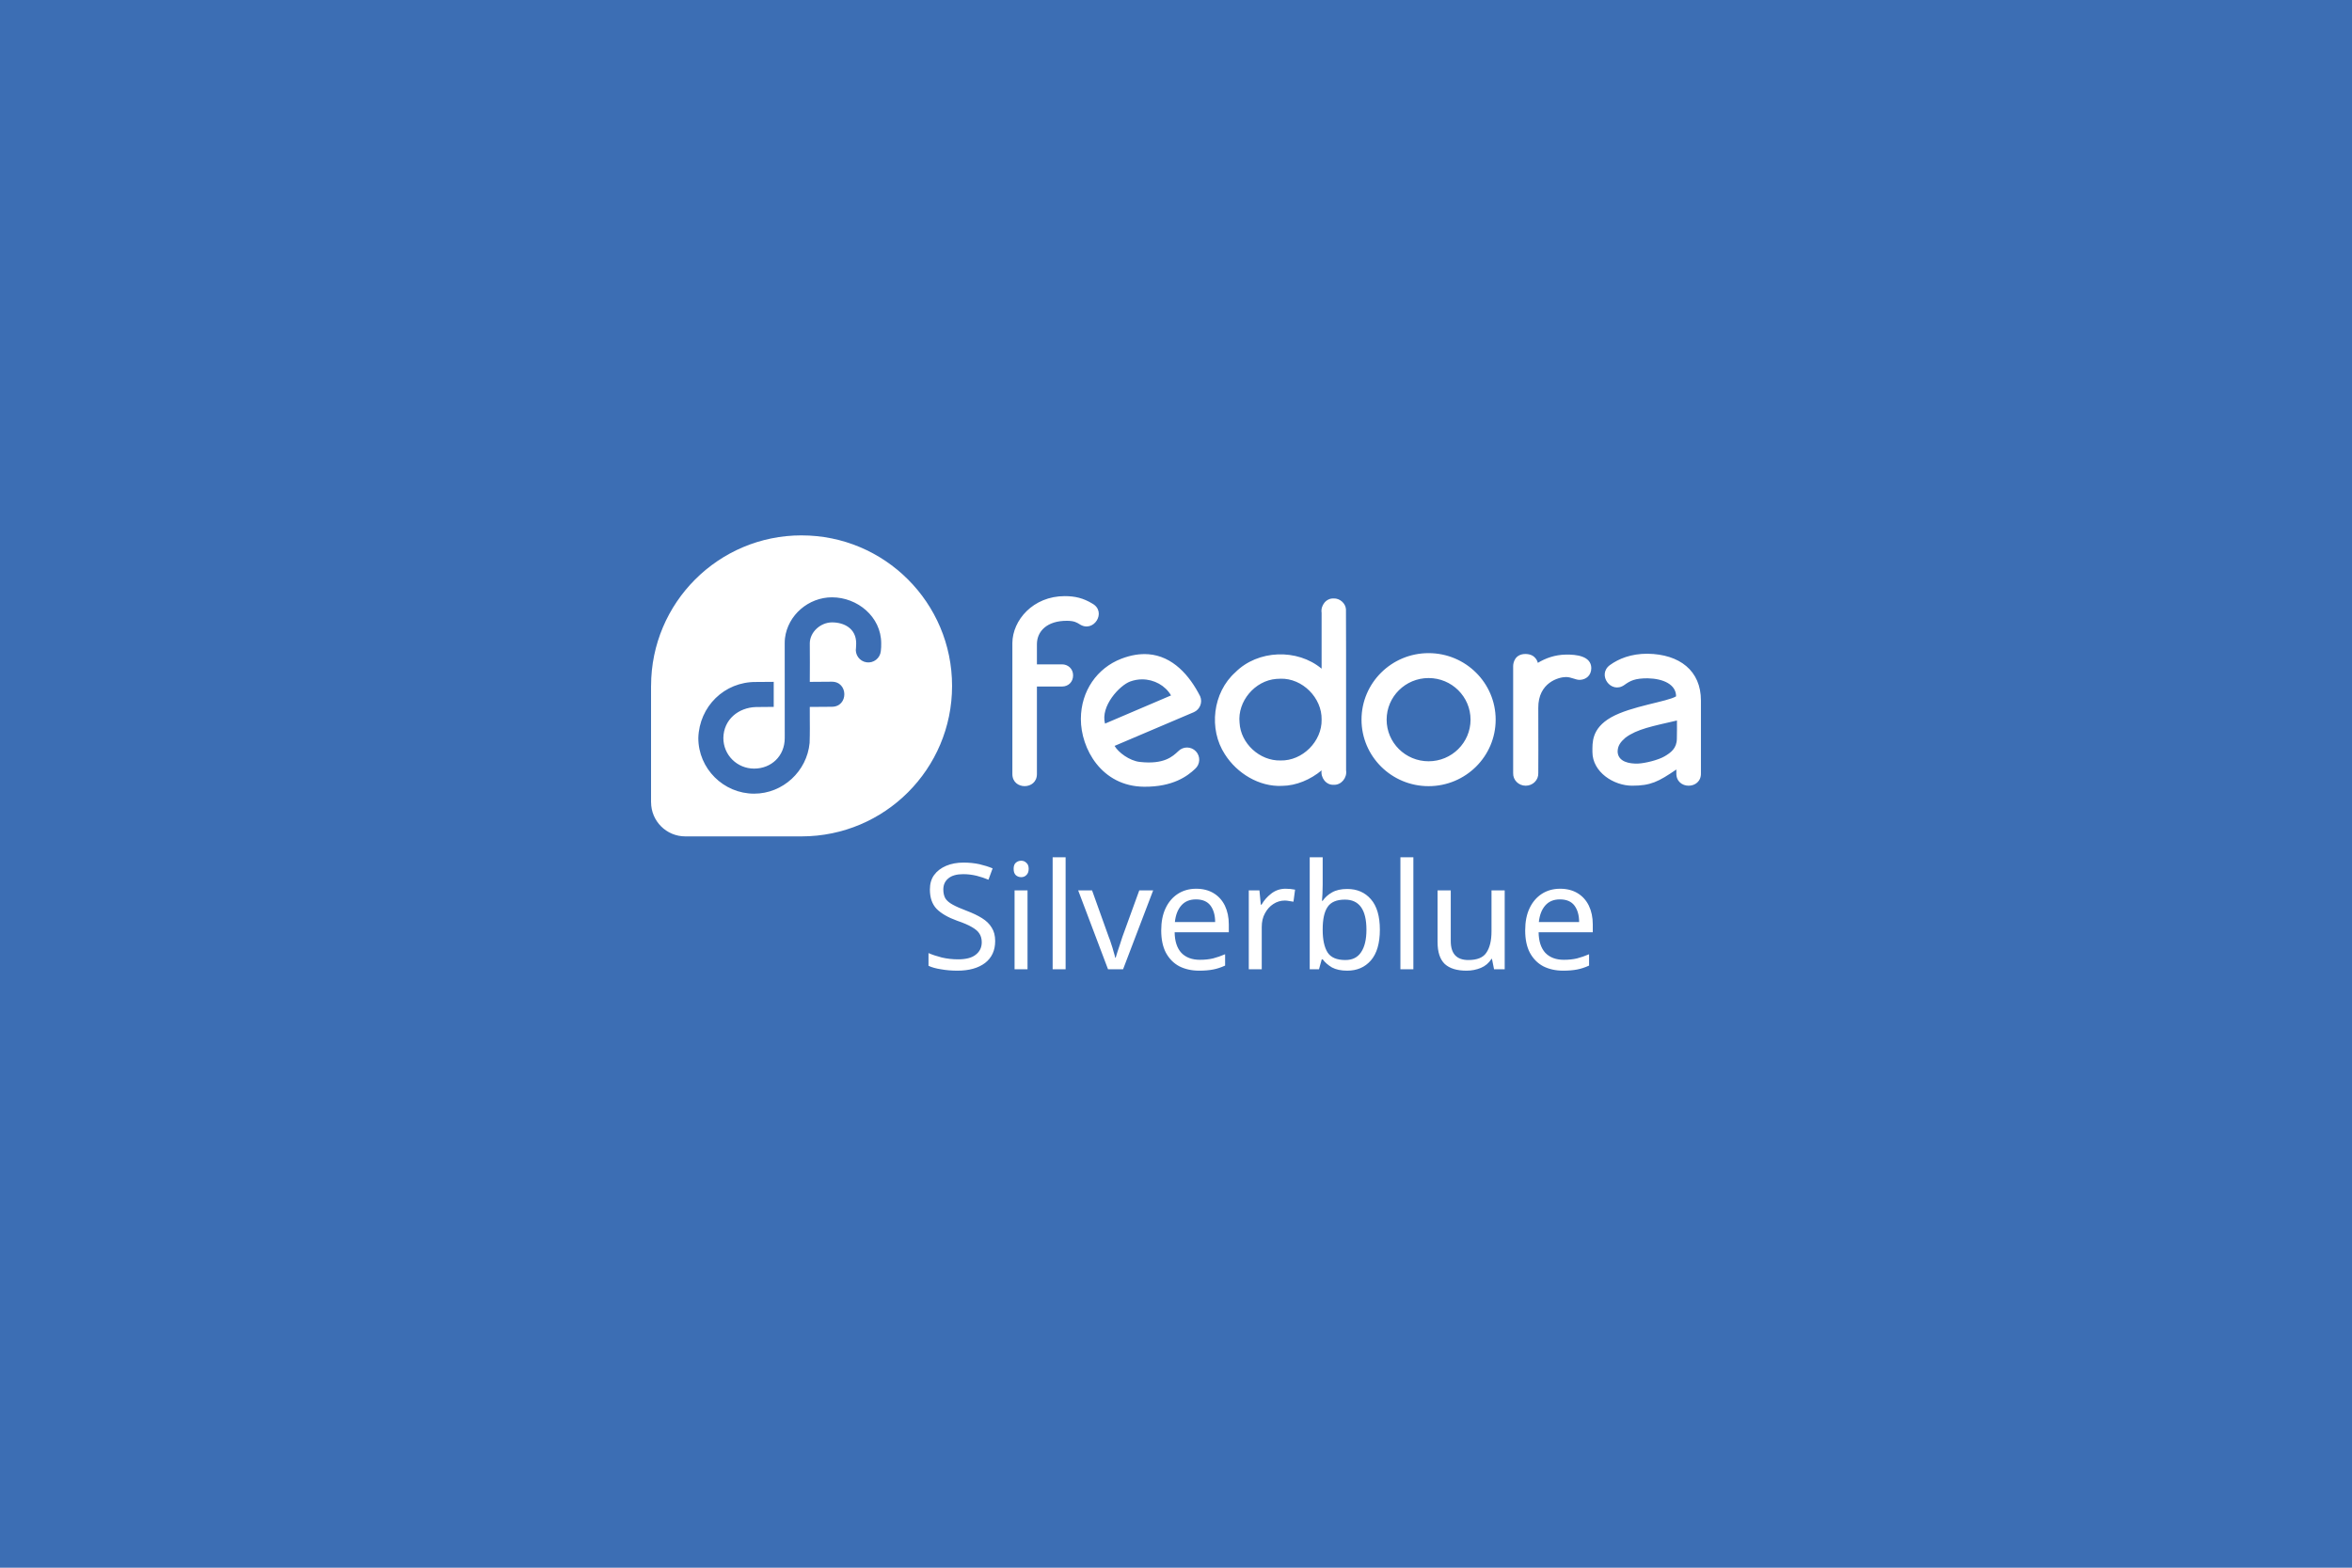
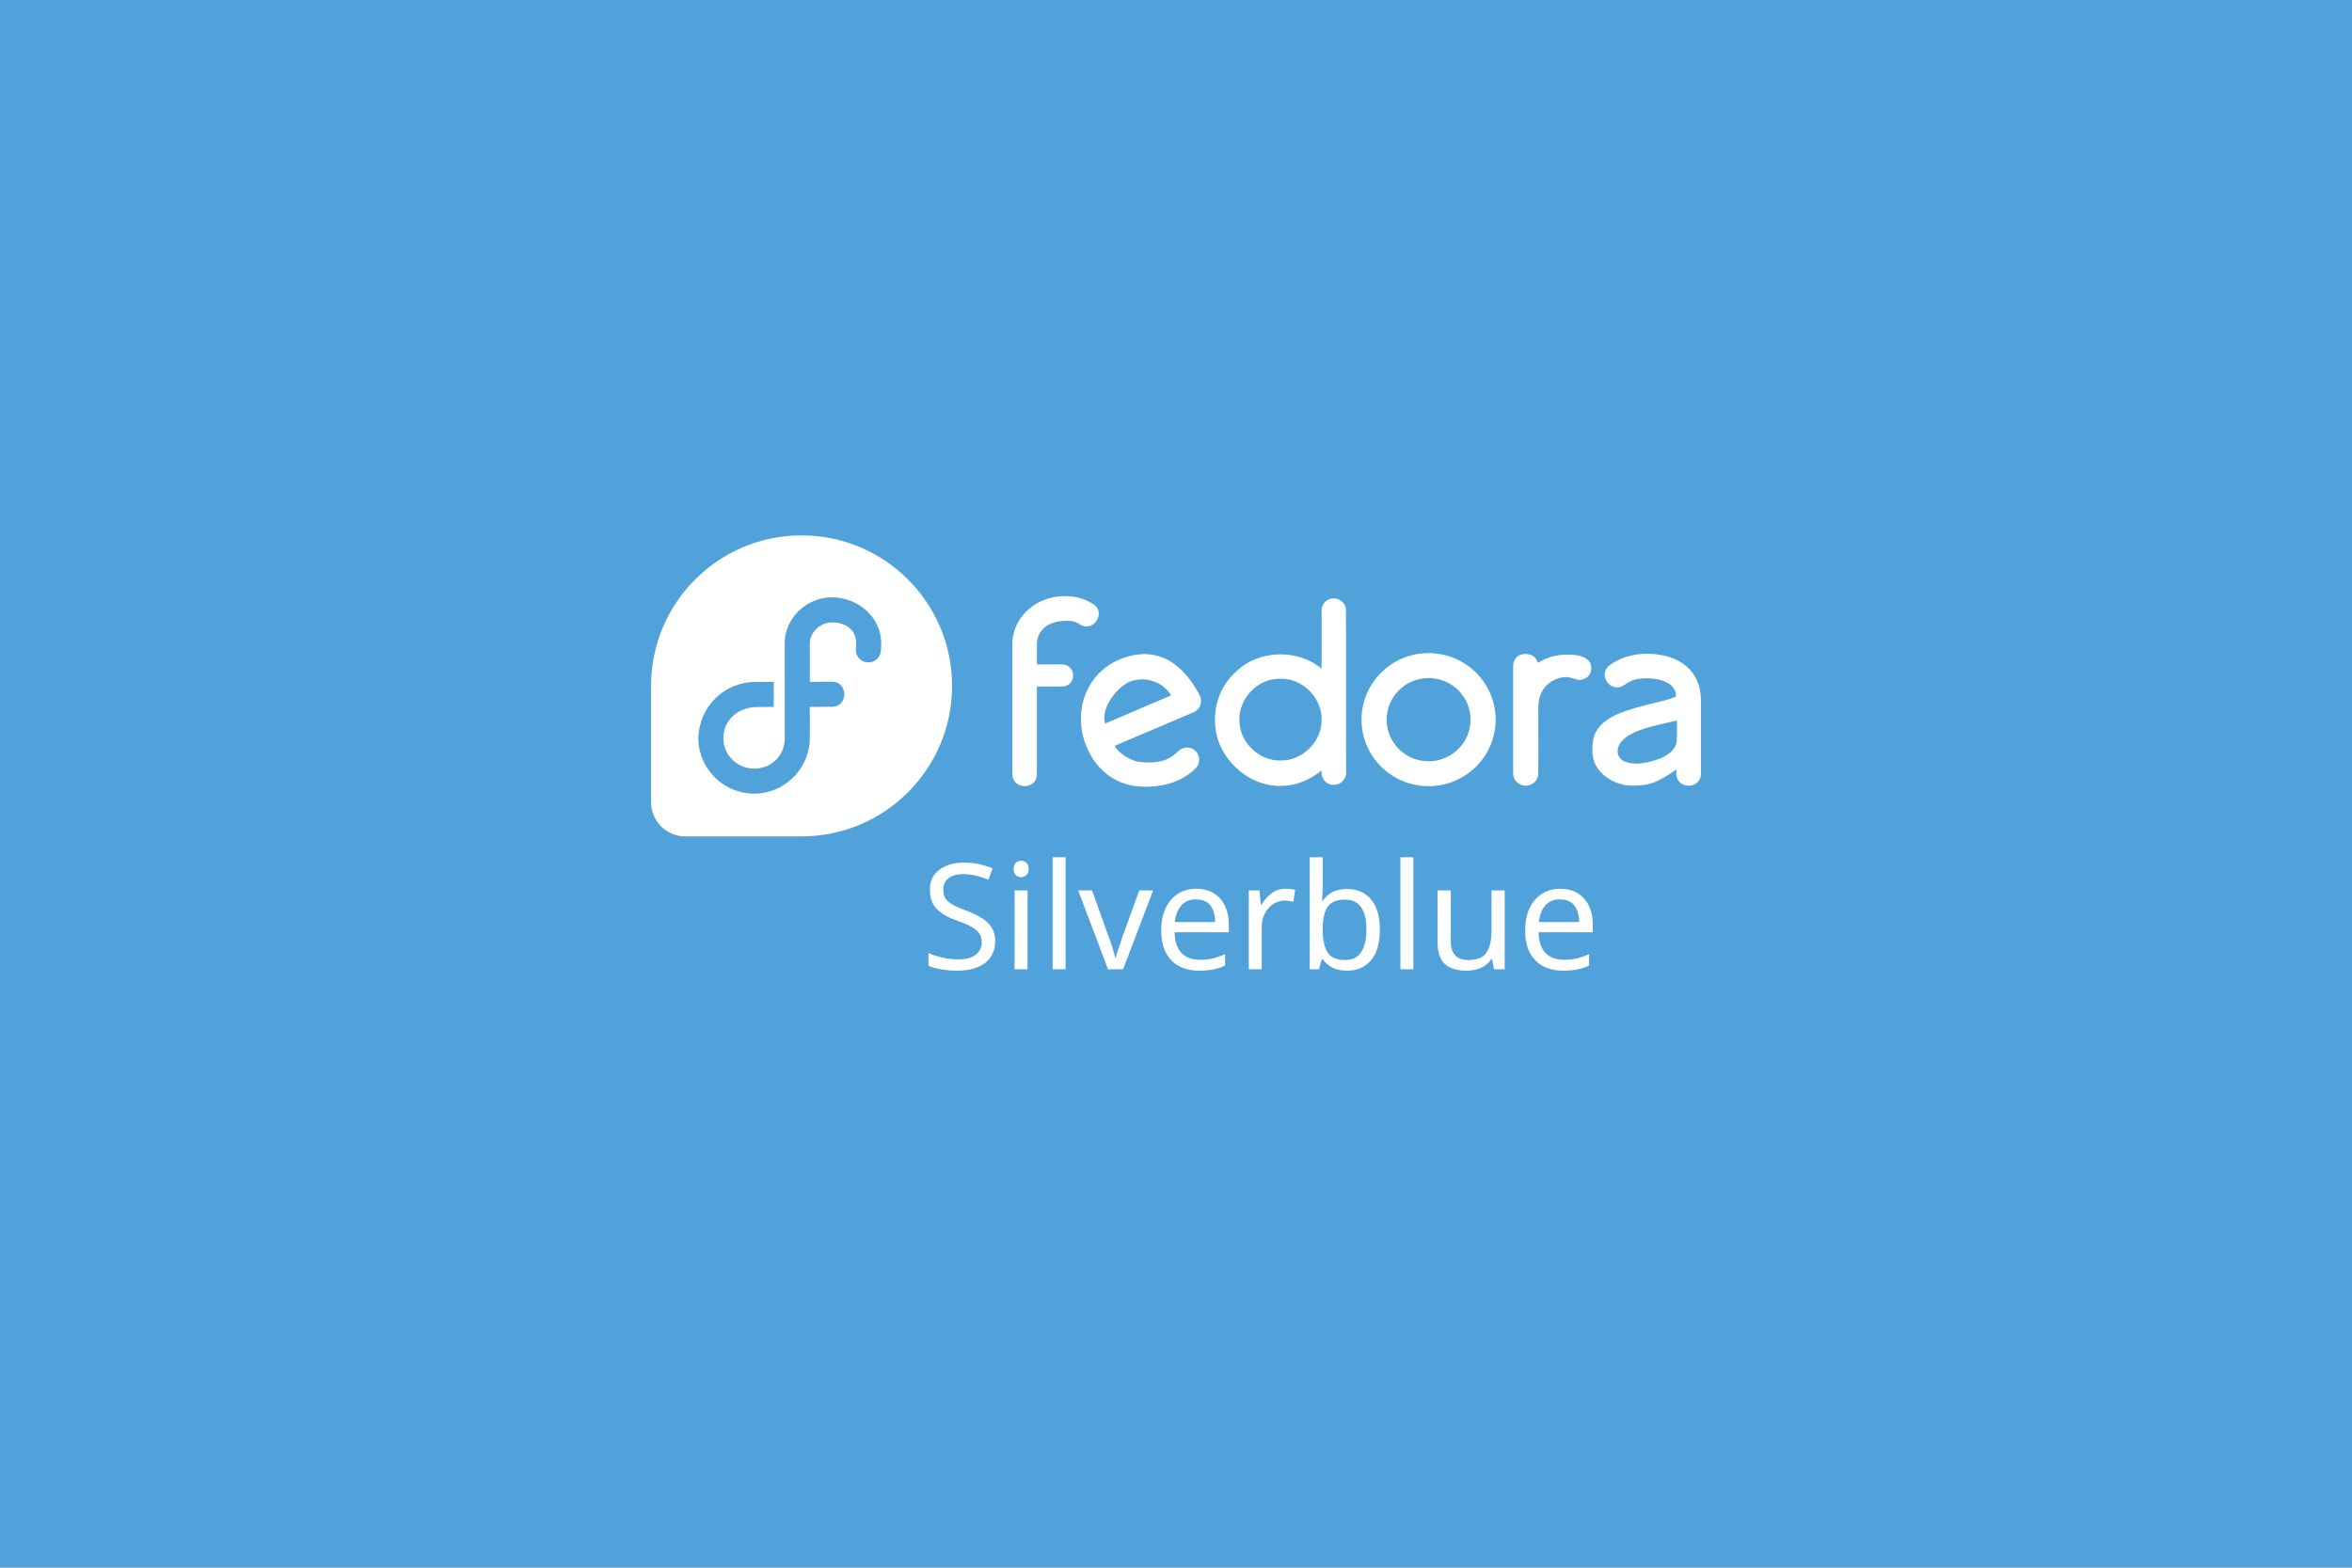
<svg xmlns="http://www.w3.org/2000/svg" id="svg10448" version="1.1" viewBox="0 0 158.75 105.833" height="400" width="600" xml:space="preserve">
  <defs id="defs10442">
    <filter id="filter62647-5-1-29" style="color-interpolation-filters:sRGB" x="-0.143" y="-0.089" width="1.287" height="1.34">
      <feFlood id="feFlood62637-04-2-75" result="flood" flood-color="rgb(0,0,0)" flood-opacity="0.18" />
      <feComposite id="feComposite62639-87-2-64" result="composite1" operator="in" in2="SourceGraphic" in="flood" />
      <feGaussianBlur id="feGaussianBlur62641-1-7-63" result="blur" stdDeviation="7" in="composite1" />
      <feOffset id="feOffset62643-7-7-7" result="offset" dy="6" dx="0" />
      <feComposite id="feComposite62645-2-9-9" result="fbSourceGraphic" operator="over" in2="offset" in="SourceGraphic" />
      <feColorMatrix id="feColorMatrix62793-7-1-7" values="0 0 0 -1 0 0 0 0 -1 0 0 0 0 -1 0 0 0 0 1 0" in="fbSourceGraphic" result="fbSourceGraphicAlpha" />
      <feFlood in="fbSourceGraphic" result="flood" flood-color="rgb(0,0,0)" flood-opacity="0.349" id="feFlood62795-2-4-49" />
      <feComposite result="composite1" operator="in" in="flood" id="feComposite62797-26-04-17" in2="fbSourceGraphic" />
      <feGaussianBlur result="blur" stdDeviation="3.5" in="composite1" id="feGaussianBlur62799-1-7-0" />
      <feOffset result="offset" dy="3" dx="0" id="feOffset62801-06-8-6" />
      <feComposite result="composite2" operator="over" in="fbSourceGraphic" id="feComposite62803-1-7-0" in2="offset" />
    </filter>
  </defs>
  <g transform="translate(-459.7283,604.7206)" id="layer1">
-     <rect y="-604.721" x="459.728" height="105.833" width="158.75" id="rect965" style="fill:#3c6eb4;fill-opacity:1;stroke:none;stroke-width:0.265;stroke-linecap:butt;stroke-linejoin:miter;font-variation-settings:normal;opacity:1;vector-effect:none;stroke-miterlimit:4;stroke-dasharray:none;stroke-dashoffset:0;stroke-opacity:1;-inkscape-stroke:none;stop-color:#000000;stop-opacity:1" />
+     <rect y="-604.721" x="459.728" height="105.833" width="158.75" id="rect965" style="fill:#51a2da;fill-opacity:1;stroke:none;stroke-width:0.353;stroke-linecap:butt;stroke-linejoin:miter;font-variation-settings:normal;opacity:1;vector-effect:none;stroke-miterlimit:4;stroke-dasharray:none;stroke-dashoffset:0;stroke-opacity:1;-inkscape-stroke:none;stop-color:#000000;stop-opacity:1;paint-order:markers fill stroke" />
    <text xml:space="preserve" style="font-style:normal;font-variant:normal;font-weight:300;font-stretch:normal;font-size:9.955px;line-height:1.25;font-family:Montserrat;-inkscape-font-specification:'Montserrat, Light';font-variant-ligatures:normal;font-variant-caps:normal;font-variant-numeric:normal;font-variant-east-asian:normal;text-align:center;letter-spacing:0px;word-spacing:0px;text-anchor:middle;fill:#ffffff;fill-opacity:1;stroke-width:0.281" x="551.288" y="-539.283" id="text2096">
      <tspan id="tspan2094" style="font-style:normal;font-variant:normal;font-weight:300;font-stretch:normal;font-size:9.955px;font-family:Montserrat;-inkscape-font-specification:'Montserrat, Light';font-variant-ligatures:normal;font-variant-caps:normal;font-variant-numeric:normal;font-variant-east-asian:normal;fill:#ffffff;fill-opacity:1;stroke-width:0.281" x="551.288" y="-539.283">Silverblue</tspan>
    </text>
    <path id="path1616" style="fill:#ffffff;fill-opacity:1;fill-rule:nonzero;stroke:none;stroke-width:0.131" d="m 513.831,-568.578 c -5.609,0 -10.154,4.546 -10.158,10.154 h -0.002 v 7.863 h 0.002 c 0.003,1.273 1.034,2.304 2.308,2.304 h 0.011 0.002 7.841 c 5.61,-0.004 10.154,-4.549 10.154,-10.158 0,-5.612 -4.546,-10.162 -10.158,-10.162 z m 17.766,4.101 c -2.148,0 -3.525,1.632 -3.538,3.159 v 8.851 c -0.003,1.091 1.66,1.091 1.657,0 v -5.908 h 1.703 c 0.399,0 0.739,-0.289 0.739,-0.752 0,-0.463 -0.364,-0.743 -0.739,-0.743 h -1.703 v -1.361 c 0,-0.871 0.682,-1.597 2.054,-1.58 0.477,0.006 0.646,0.122 0.82,0.228 0.952,0.63 1.867,-0.829 0.87,-1.388 -0.611,-0.374 -1.182,-0.506 -1.863,-0.506 z m -15.708,0.081 c 1.706,0 3.317,1.307 3.317,3.108 0,0.167 10e-4,0.334 -0.026,0.524 -0.047,0.479 -0.485,0.824 -0.962,0.756 -0.477,-0.068 -0.801,-0.521 -0.712,-0.995 0.008,-0.054 0.011,-0.139 0.011,-0.285 0,-1.022 -0.836,-1.416 -1.627,-1.416 -0.79,0 -1.502,0.664 -1.504,1.416 0.014,0.869 0,1.732 0,2.6 l 1.466,-0.011 c 1.145,-0.024 1.158,1.701 0.013,1.692 l -1.48,0.011 c -0.004,0.699 0.005,0.573 0.002,0.925 0,0 0.012,0.855 -0.013,1.504 -0.177,1.904 -1.798,3.426 -3.746,3.426 -2.064,0 -3.766,-1.688 -3.766,-3.757 0.062,-2.129 1.76,-3.803 3.897,-3.783 l 1.192,-0.009 v 1.69 l -1.192,0.011 h -0.006 c -1.175,0.035 -2.182,0.833 -2.201,2.091 0,1.147 0.926,2.065 2.076,2.065 1.148,0 2.067,-0.835 2.067,-2.063 l -0.002,-6.399 c 7.5e-4,-0.119 0.004,-0.213 0.018,-0.344 0.194,-1.565 1.594,-2.758 3.178,-2.758 z m 33.86,0.077 c -0.517,-0.028 -0.897,0.484 -0.818,0.971 v 3.77 c -1.639,-1.374 -4.307,-1.278 -5.82,0.243 -1.53,1.363 -1.821,3.834 -0.708,5.537 0.817,1.285 2.313,2.203 3.854,2.131 0.969,-0.009 1.929,-0.428 2.674,-1.046 -0.076,0.488 0.3,1.005 0.822,0.973 0.512,0.023 0.909,-0.482 0.831,-0.971 -0.009,-3.626 0.009,-7.251 -0.009,-10.877 -0.026,-0.407 -0.415,-0.744 -0.822,-0.732 h -0.002 z m 6.403,3.691 a 4.527,4.49 0 0 0 -4.527,4.489 4.527,4.49 0 0 0 4.527,4.491 4.527,4.49 0 0 0 4.527,-4.491 4.527,4.49 0 0 0 -4.527,-4.489 z m 14.785,0.039 c -1.13,0 -1.944,0.336 -2.538,0.761 -0.901,0.645 0.068,1.993 0.969,1.348 0.41,-0.293 0.714,-0.449 1.569,-0.449 1.064,0.021 1.92,0.42 1.92,1.217 -0.571,0.361 -3.052,0.661 -4.384,1.418 -1.332,0.758 -1.263,1.714 -1.263,2.335 0,1.361 1.436,2.28 2.679,2.28 1.243,0 1.77,-0.261 2.986,-1.094 v 0.237 c -0.039,1.143 1.699,1.143 1.659,0 v -4.886 c 0.005,-2.027 -1.448,-3.134 -3.597,-3.165 z m -8.242,0.018 c -0.719,0 -0.839,0.594 -0.835,0.833 v 7.207 c -0.02,0.466 0.366,0.853 0.848,0.853 0.483,0 0.868,-0.387 0.848,-0.853 0,0 0.013,-2.682 0,-4.397 -0.013,-1.716 1.384,-2.087 1.87,-2.087 0.361,0 0.65,0.201 0.936,0.191 0.424,-0.016 0.772,-0.301 0.772,-0.8 -0.013,-0.806 -1,-0.92 -1.73,-0.905 -0.729,0.015 -1.345,0.238 -1.879,0.557 0,0 -0.112,-0.598 -0.831,-0.598 z m -25.46,0.018 c -0.55,-0.042 -1.159,0.046 -1.828,0.305 -1.62,0.626 -2.72,2.165 -2.725,4.064 -0.004,1.989 1.387,4.556 4.274,4.575 1.942,0.013 2.913,-0.713 3.437,-1.206 0.348,-0.308 0.373,-0.844 0.055,-1.182 -0.319,-0.339 -0.855,-0.347 -1.184,-0.018 -0.391,0.368 -0.968,0.914 -2.602,0.732 -0.701,-0.078 -1.454,-0.647 -1.705,-1.083 l 5.353,-2.278 c 0.409,-0.182 0.599,-0.657 0.425,-1.07 -0.717,-1.411 -1.849,-2.714 -3.501,-2.841 z m 18.917,1.607 a 2.831,2.809 0 0 1 2.832,2.808 2.831,2.809 0 0 1 -2.832,2.81 2.831,2.809 0 0 1 -2.832,-2.81 2.831,2.809 0 0 1 2.832,-2.808 z m -9.993,0.044 c 1.48,-0.039 2.801,1.294 2.773,2.76 0.031,1.467 -1.294,2.797 -2.773,2.76 -1.406,0.037 -2.695,-1.153 -2.766,-2.549 -0.15,-1.439 1.032,-2.843 2.479,-2.957 0.096,-0.009 0.191,-0.013 0.287,-0.013 z m -9.342,0.044 c 0.805,7.4e-4 1.565,0.416 1.951,1.085 l -4.456,1.903 c -0.318,-1.187 0.988,-2.583 1.699,-2.843 0.267,-0.097 0.538,-0.145 0.807,-0.145 z m 36.098,2.779 c -3.7e-4,0.537 0.008,0.693 -0.006,1.23 -0.004,0.645 -0.409,0.943 -0.833,1.19 -0.424,0.247 -1.287,0.463 -1.786,0.487 -0.576,0.019 -1.339,-0.11 -1.379,-0.794 3.8e-4,-0.412 0.2,-0.669 0.528,-0.954 0.777,-0.583 1.828,-0.778 3.477,-1.16 z" />
  </g>
</svg>
